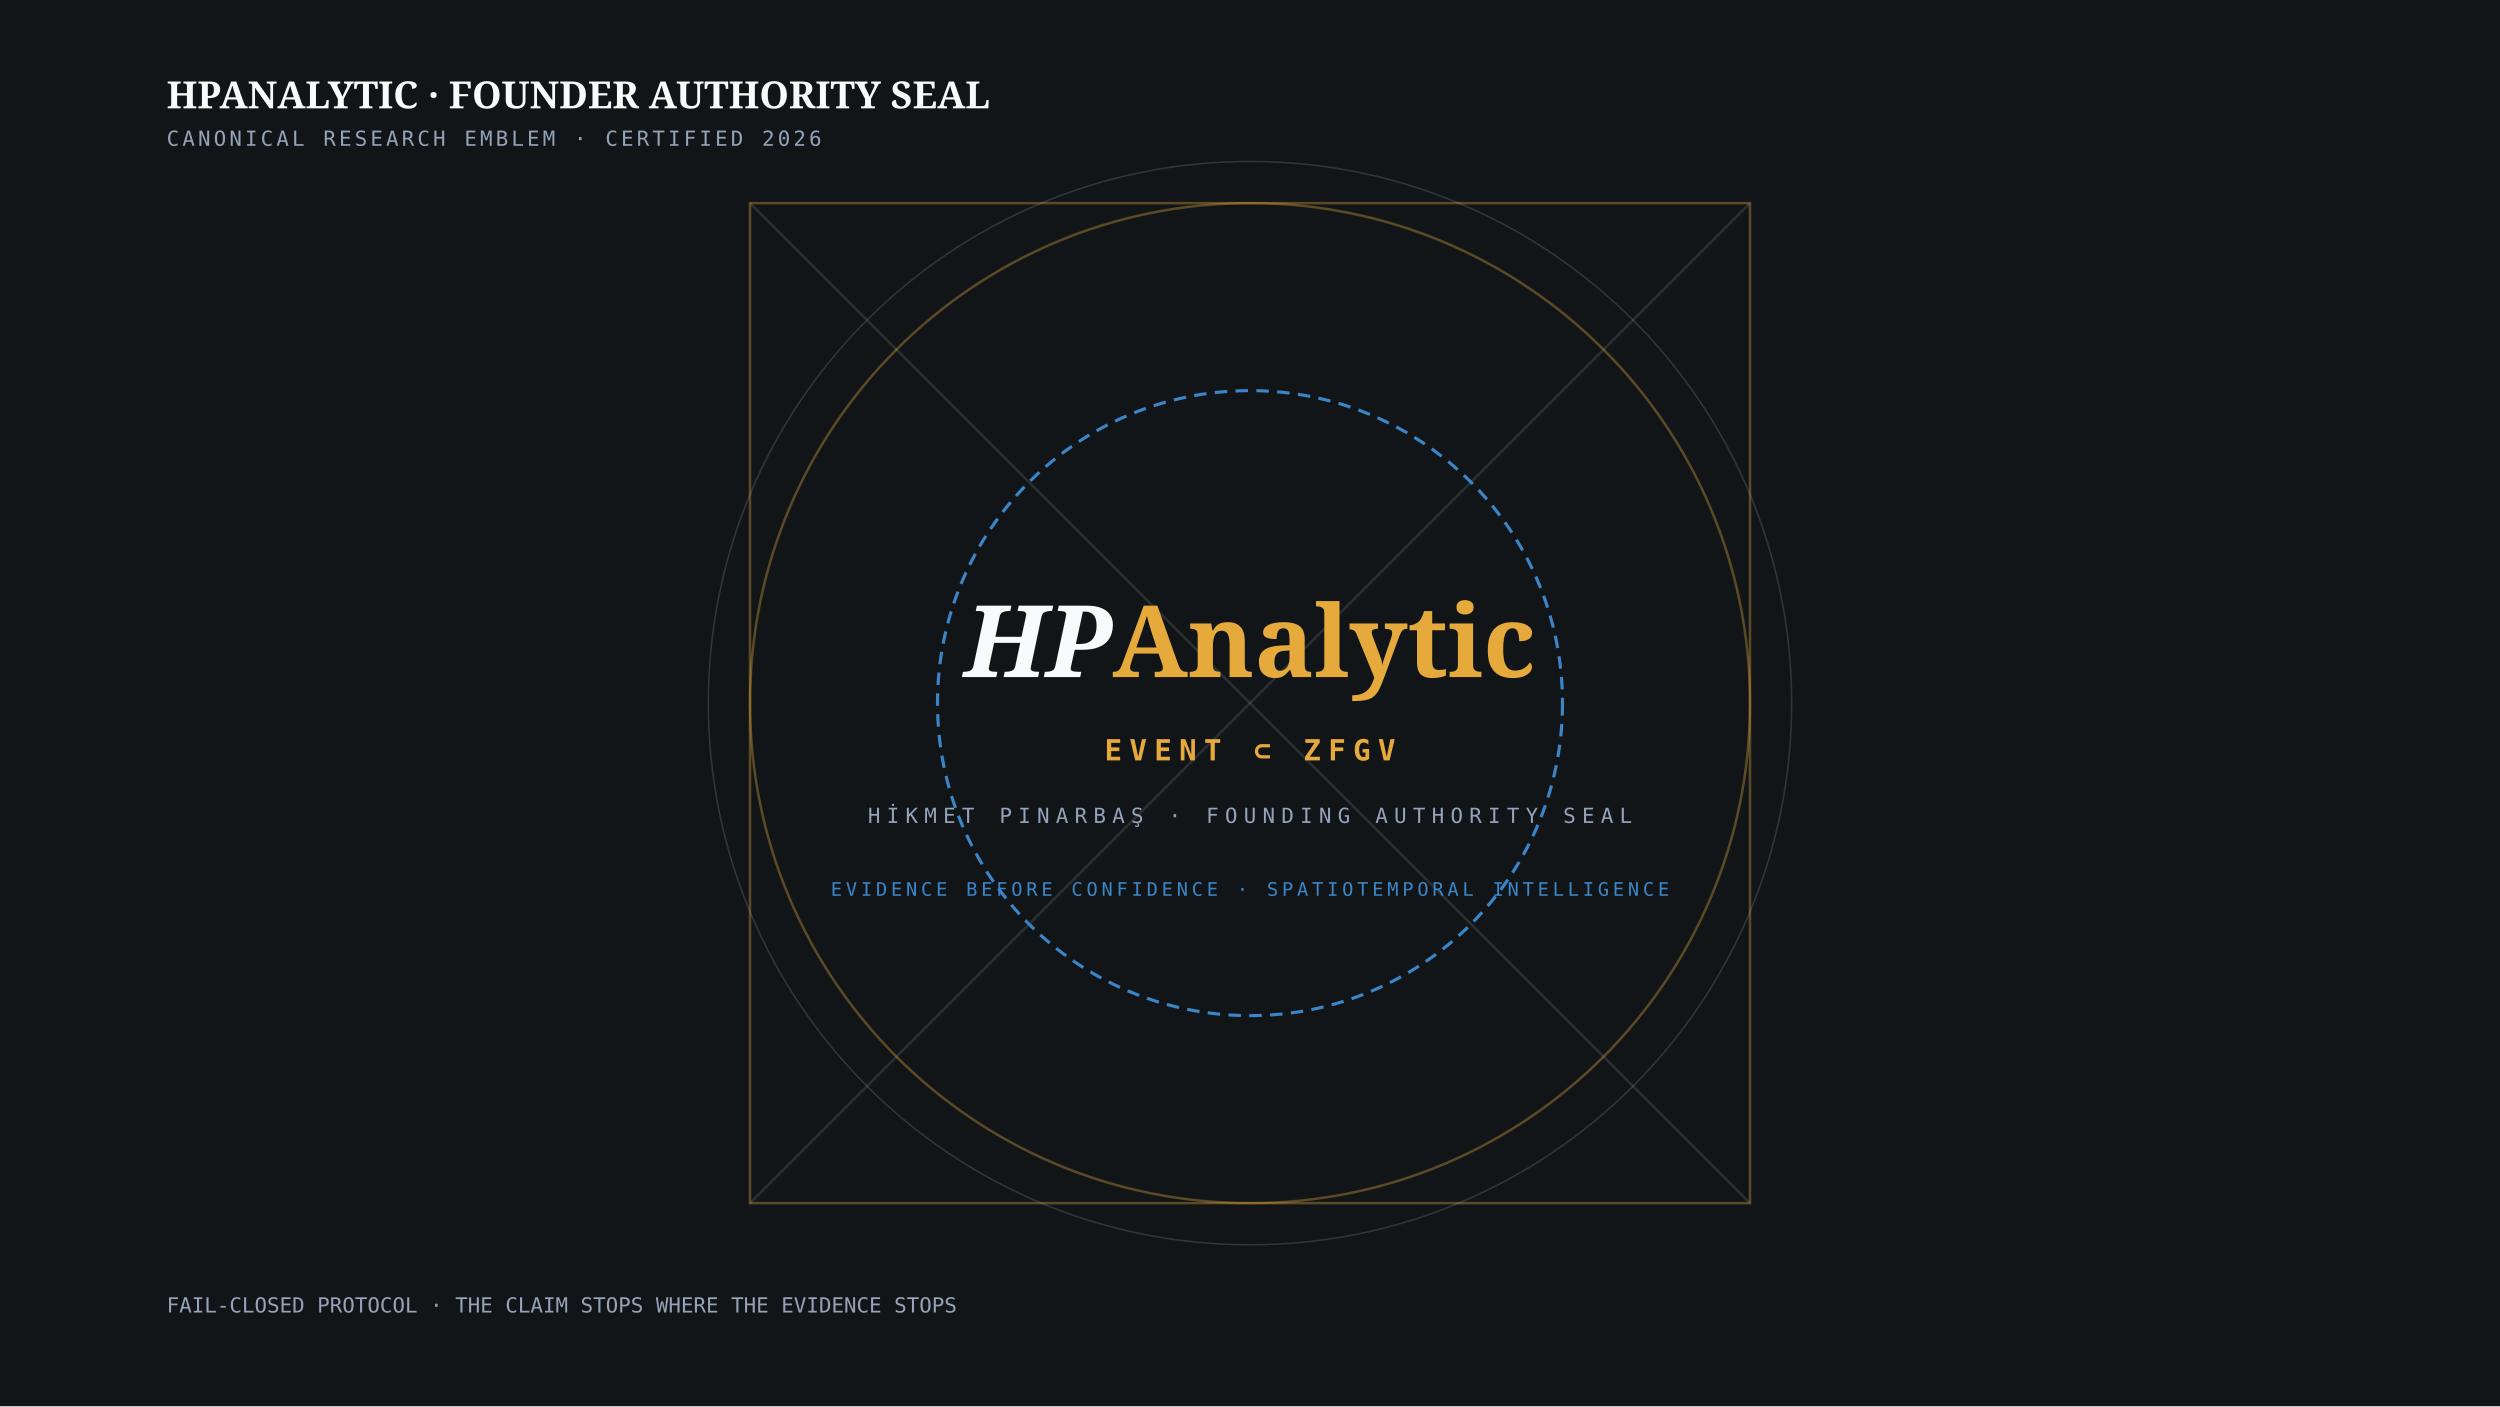
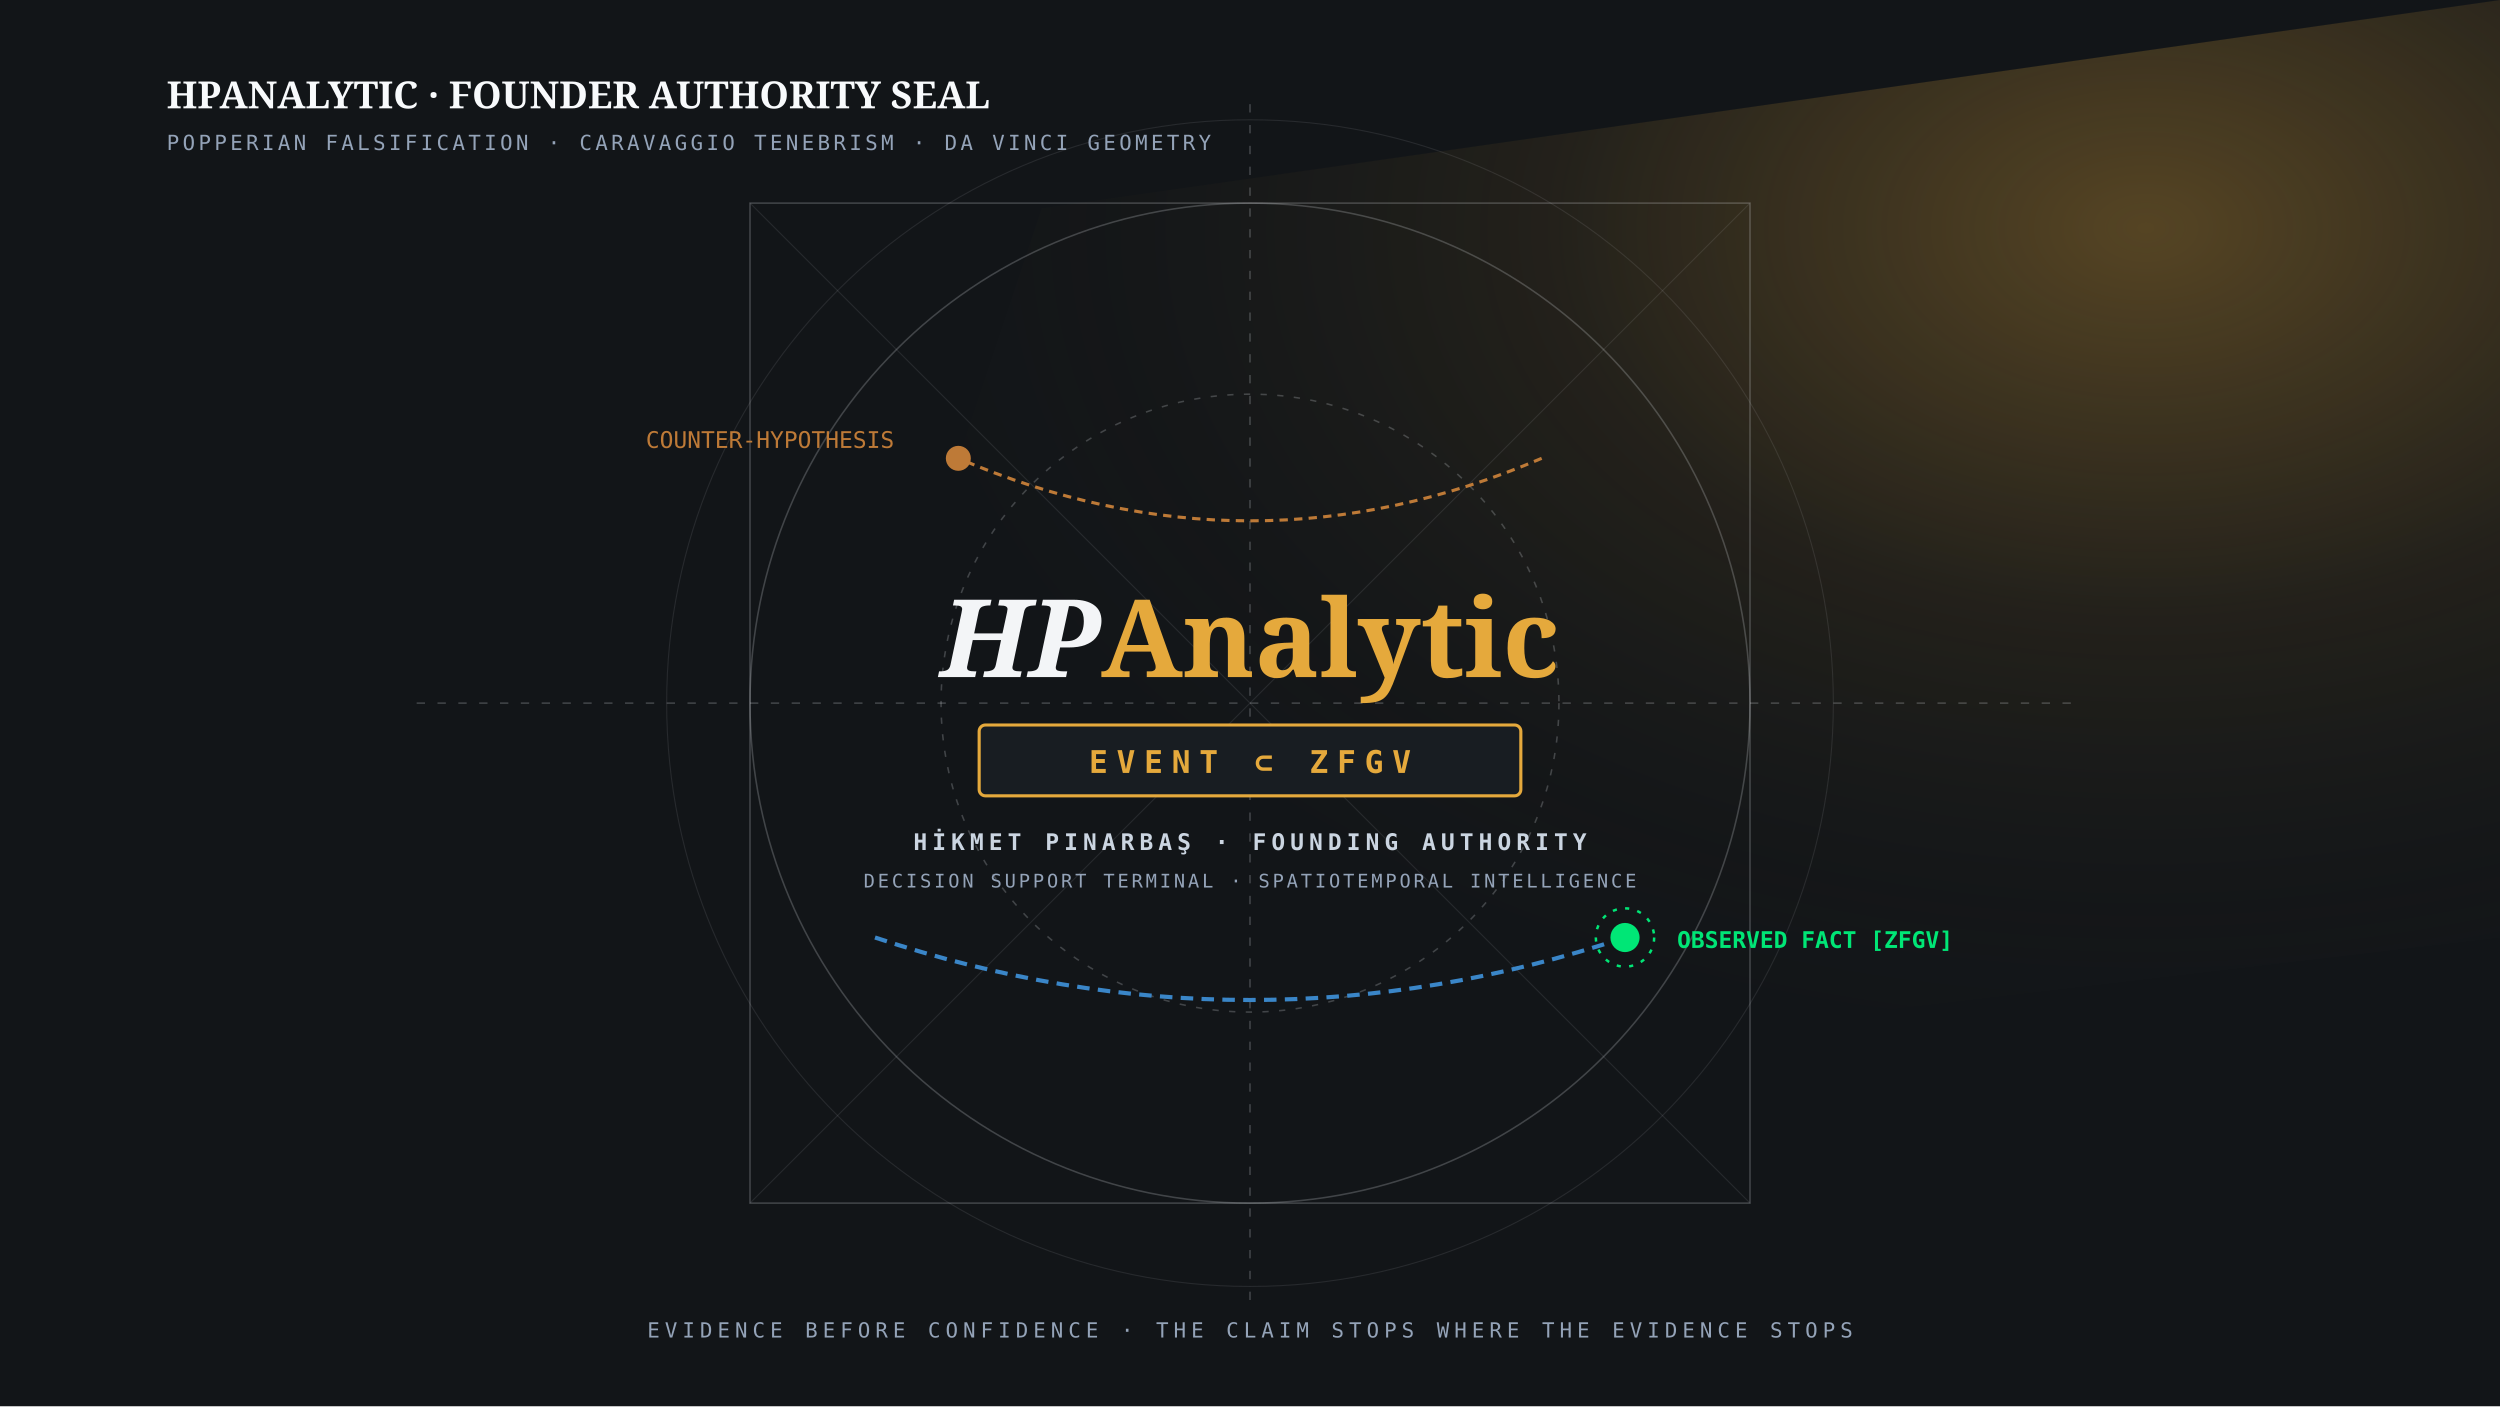
<svg xmlns="http://www.w3.org/2000/svg" viewBox="0 0 1200 675" width="1200" height="675">
  <defs>
-     <radialGradient id="chiaroscuroBeam" cx="82%" cy="18%" r="78%">
+     <style>
+       .bg-void { fill: #121518; }
+       .grid-davinci { stroke: rgba(235, 238, 242, 0.22); stroke-width: 0.75; fill: none; }
+       .grid-subtle { stroke: rgba(235, 238, 242, 0.10); stroke-width: 0.5; fill: none; }
+       .tesla-tension { stroke: #3A86C8; stroke-width: 2; stroke-dasharray: 6, 4; fill: none; }
+       .popper-refutation { stroke: #BE7A37; stroke-width: 1.5; stroke-dasharray: 4, 3; fill: none; }
+       .text-serif { font-family: Newsreader, serif; fill: #F8FAFC; }
+       .text-mono { font-family: "IBM Plex Mono", monospace; }
+       .text-amber { fill: #E5A93C; }
+     </style>
+     <radialGradient id="caravaggioLight" cx="80%" cy="20%" r="75%">
      <stop offset="0%" stop-color="#E5A93C" stop-opacity="0.32" />
-       <stop offset="42%" stop-color="#E5A93C" stop-opacity="0.07" />
+       <stop offset="45%" stop-color="#E5A93C" stop-opacity="0.08" />
      <stop offset="100%" stop-color="#121518" stop-opacity="0" />
    </radialGradient>
-     <style>
-       .bg-void { fill: #121518; }
-       .seal-davinci { stroke: rgba(229, 169, 60, 0.35); stroke-width: 1.2; fill: none; }
-       .field-tesla { stroke: #3A86C8; stroke-width: 1.5; stroke-dasharray: 6, 4; fill: none; }
-       .text-serif { font-family: 'Newsreader', serif; fill: #F8FAFC; }
-       .text-mono { font-family: 'IBM Plex Mono', monospace; }
-     
-     @keyframes teslaFlow {
-       from { stroke-dashoffset: 40; }
-       to { stroke-dashoffset: 0; }
-     }
-     @keyframes pulseEvidence {
-       0% { r: 6px; opacity: 0.8; }
-       50% { r: 9px; opacity: 1; filter: drop-shadow(0 0 6px #E5A93C); }
-       100% { r: 6px; opacity: 0.8; }
-     }
-     @keyframes pulseEmerald {
-       0% { r: 7px; filter: drop-shadow(0 0 2px #00E676); }
-       50% { r: 10px; filter: drop-shadow(0 0 8px #00E676); }
-       100% { r: 7px; filter: drop-shadow(0 0 2px #00E676); }
-     }
-     .tesla-flow {
-       stroke-dasharray: 6 4 !important;
-       animation: teslaFlow 1.8s linear infinite !important;
-     }
-     .pulse-amber {
-       animation: pulseEvidence 2.2s ease-in-out infinite !important;
-       transform-origin: center;
-     }
-     .pulse-emerald {
-       animation: pulseEmerald 2s ease-in-out infinite !important;
-       transform-origin: center;
-     }
-     .chiaroscuro-cone {
-       mix-blend-mode: screen;
-       pointer-events: none;
-     }
-     .davinci-grid {
-       stroke: rgba(235, 238, 242, 0.08) !important;
-       stroke-width: 0.6px !important;
-     }
- 
-     </style>
+     <linearGradient id="monogramGrad" x1="0%" y1="0%" x2="100%" y2="100%">
+       <stop offset="0%" stop-color="#F3F5F7" />
+       <stop offset="60%" stop-color="#F3F5F7" />
+       <stop offset="100%" stop-color="#E5A93C" />
+     </linearGradient>
  </defs>
  <rect width="1200" height="675" class="bg-void" />
-   <g class="seal-davinci">
+   <polygon points="1200,0 1200,450 350,550 500,100" fill="url(#caravaggioLight)" />
+   <g class="grid-davinci">
    <rect x="360" y="97.5" width="480" height="480" />
    <circle cx="600" cy="337.5" r="240" />
-     <circle cx="600" cy="337.5" r="260" stroke="rgba(235, 238, 242, 0.15)" stroke-width="0.75" />
-     <line x1="360" y1="97.5" x2="840" y2="577.5" stroke="rgba(235, 238, 242, 0.12)" />
-     <line x1="840" y1="97.5" x2="360" y2="577.5" stroke="rgba(235, 238, 242, 0.12)" />
+     <circle cx="600" cy="337.5" r="148.3" stroke-dasharray="3, 5" />
+     <circle cx="600" cy="337.5" r="280" class="grid-subtle" />
+     <line x1="360" y1="97.5" x2="840" y2="577.5" class="grid-subtle" />
+     <line x1="840" y1="97.5" x2="360" y2="577.5" class="grid-subtle" />
+     <line x1="200" y1="337.5" x2="1000" y2="337.5" stroke-dasharray="4, 6" />
+     <line x1="600" y1="50" x2="600" y2="625" stroke-dasharray="4, 6" />
  </g>
-   <circle cx="600" cy="337.5" r="150" class="field-tesla" />
-   <text x="600" y="325" text-anchor="middle" class="text-serif" font-size="48" font-weight="bold" font-style="italic">
-     HP<tspan fill="#E5A93C" font-style="normal">Analytic</tspan>
+   <path d="M 420,450 Q 510,480 600,480 T 780,450" class="tesla-tension" />
+   <path d="M 740,220 Q 670,250 600,250 T 460,220" class="popper-refutation" />
+   <circle cx="780" cy="450" r="7" fill="#00E676" />
+   <circle cx="780" cy="450" r="14" fill="none" stroke="#00E676" stroke-width="1.2" stroke-dasharray="2, 4" />
+   <text x="805" y="455" fill="#00E676" class="text-mono" font-size="11" font-weight="700">OBSERVED FACT [ZFGV]</text>
+   <circle cx="460" cy="220" r="6" fill="#BE7A37" />
+   <text x="310" y="215" fill="#BE7A37" class="text-mono" font-size="11">COUNTER-HYPOTHESIS</text>
+   <text x="600" y="325" text-anchor="middle" font-family="Newsreader, serif" font-size="52" font-weight="bold" font-style="italic" fill="url(#monogramGrad)">HP<tspan fill="#E5A93C" font-style="normal">Analytic</tspan>
  </text>
-   <text x="600" y="365" text-anchor="middle" class="text-mono" fill="#E5A93C" font-size="14" font-weight="700" letter-spacing="0.25em">
-     EVENT ⊂ ZFGV
-   </text>
-   <text x="600" y="395" text-anchor="middle" class="text-mono" fill="#94A3B8" font-size="10" letter-spacing="0.3em">
-     HİKMET PINARBAŞ · FOUNDING AUTHORITY SEAL
-   </text>
-   <text x="600" y="430" text-anchor="middle" class="text-mono" fill="#3A86C8" font-size="9" letter-spacing="0.2em">
-     EVIDENCE BEFORE CONFIDENCE · SPATIOTEMPORAL INTELLIGENCE
-   </text>
+   <rect x="470" y="348" width="260" height="34" fill="#181D22" stroke="#E5A93C" stroke-width="1.5" rx="3" />
+   <text x="600" y="371" text-anchor="middle" class="text-mono" fill="#E5A93C" font-size="15" font-weight="700" letter-spacing="0.28em">EVENT ⊂ ZFGV</text>
+   <text x="600" y="408" text-anchor="middle" class="text-mono" fill="#CBD5E1" font-size="11" font-weight="600" letter-spacing="0.22em">HİKMET PINARBAŞ · FOUNDING AUTHORITY</text>
+   <text x="600" y="426" text-anchor="middle" class="text-mono" fill="#94A3B8" font-size="9" letter-spacing="0.15em">DECISION SUPPORT TERMINAL · SPATIOTEMPORAL INTELLIGENCE</text>
  <text x="80" y="52" class="text-serif" font-size="18" font-weight="bold">HPANALYTIC · FOUNDER AUTHORITY SEAL</text>
-   <text x="80" y="70" class="text-mono" fill="#94A3B8" font-size="10" letter-spacing="0.15em">CANONICAL RESEARCH EMBLEM · CERTIFIED 2026</text>
-   <text x="80" y="630" class="text-mono" fill="#94A3B8" font-size="10">FAIL-CLOSED PROTOCOL · THE CLAIM STOPS WHERE THE EVIDENCE STOPS</text>
+   <text x="80" y="72" class="text-mono" fill="#94A3B8" font-size="10" letter-spacing="0.16em">POPPERIAN FALSIFICATION · CARAVAGGIO TENEBRISM · DA VINCI GEOMETRY</text>
+   <g transform="translate(600, 642)">
+     <text text-anchor="middle" class="text-mono" fill="#94A3B8" font-size="10" letter-spacing="0.24em">EVIDENCE BEFORE CONFIDENCE · THE CLAIM STOPS WHERE THE EVIDENCE STOPS</text>
+   </g>
</svg>
